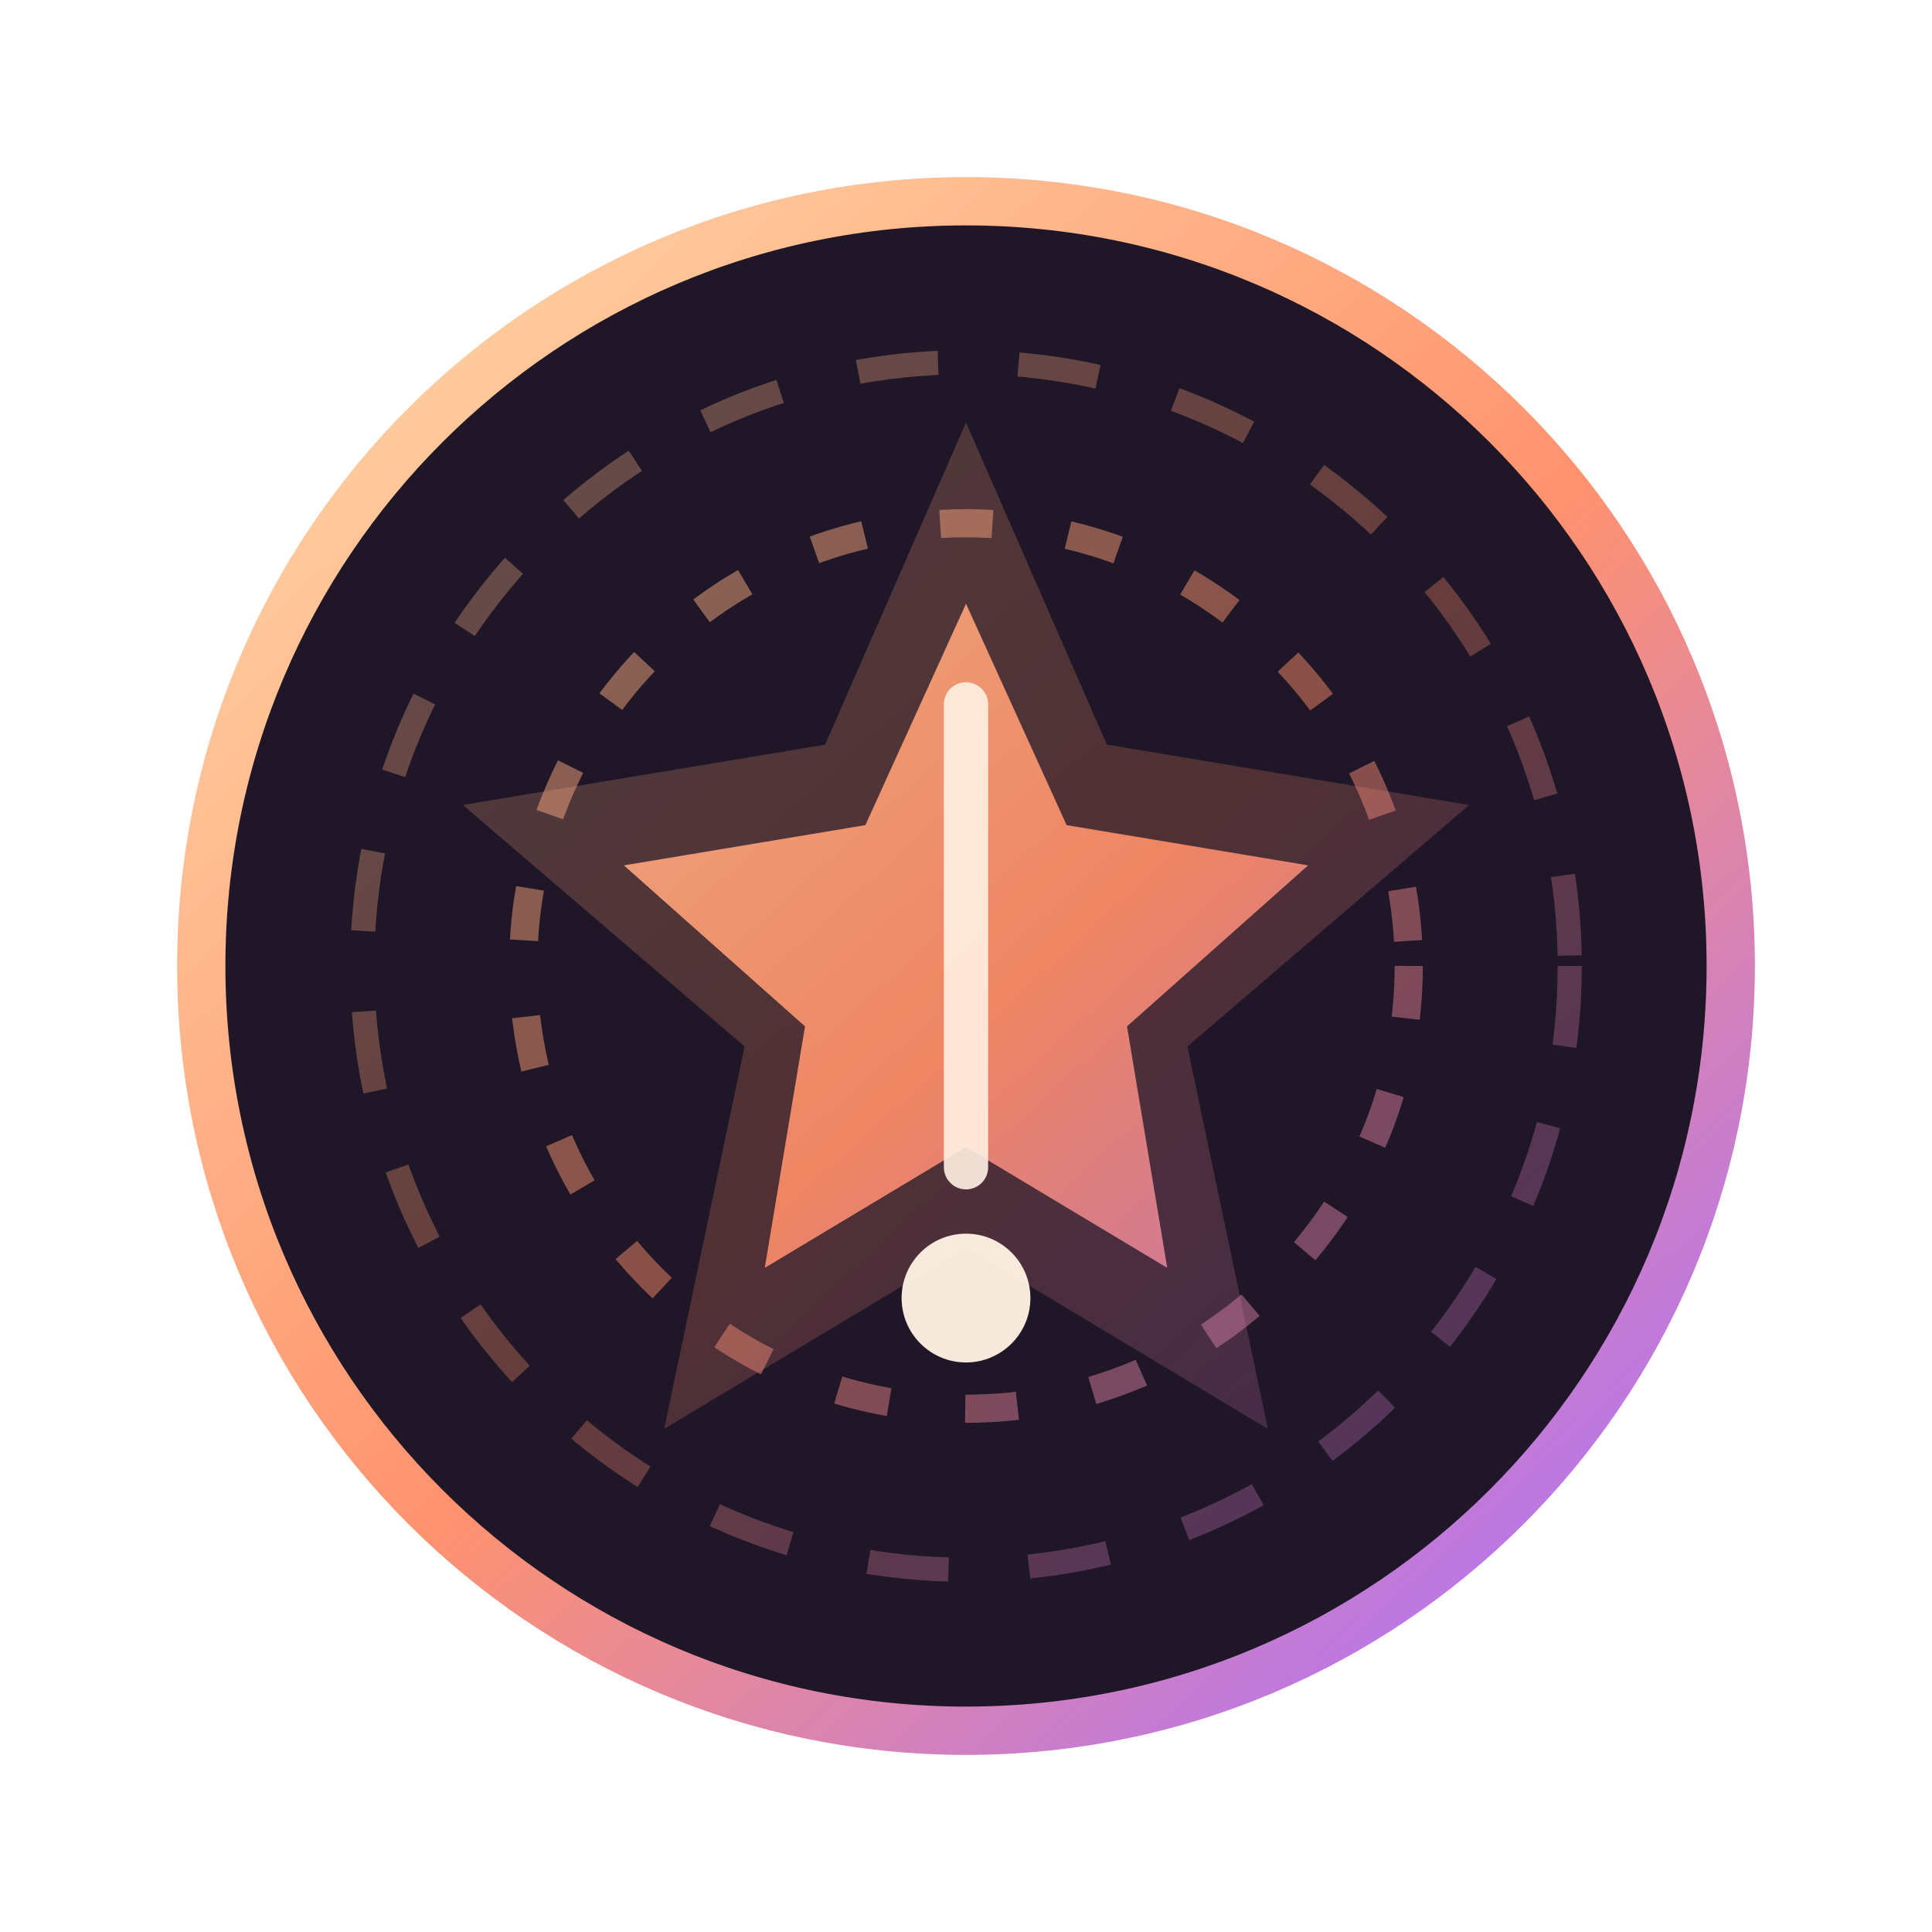
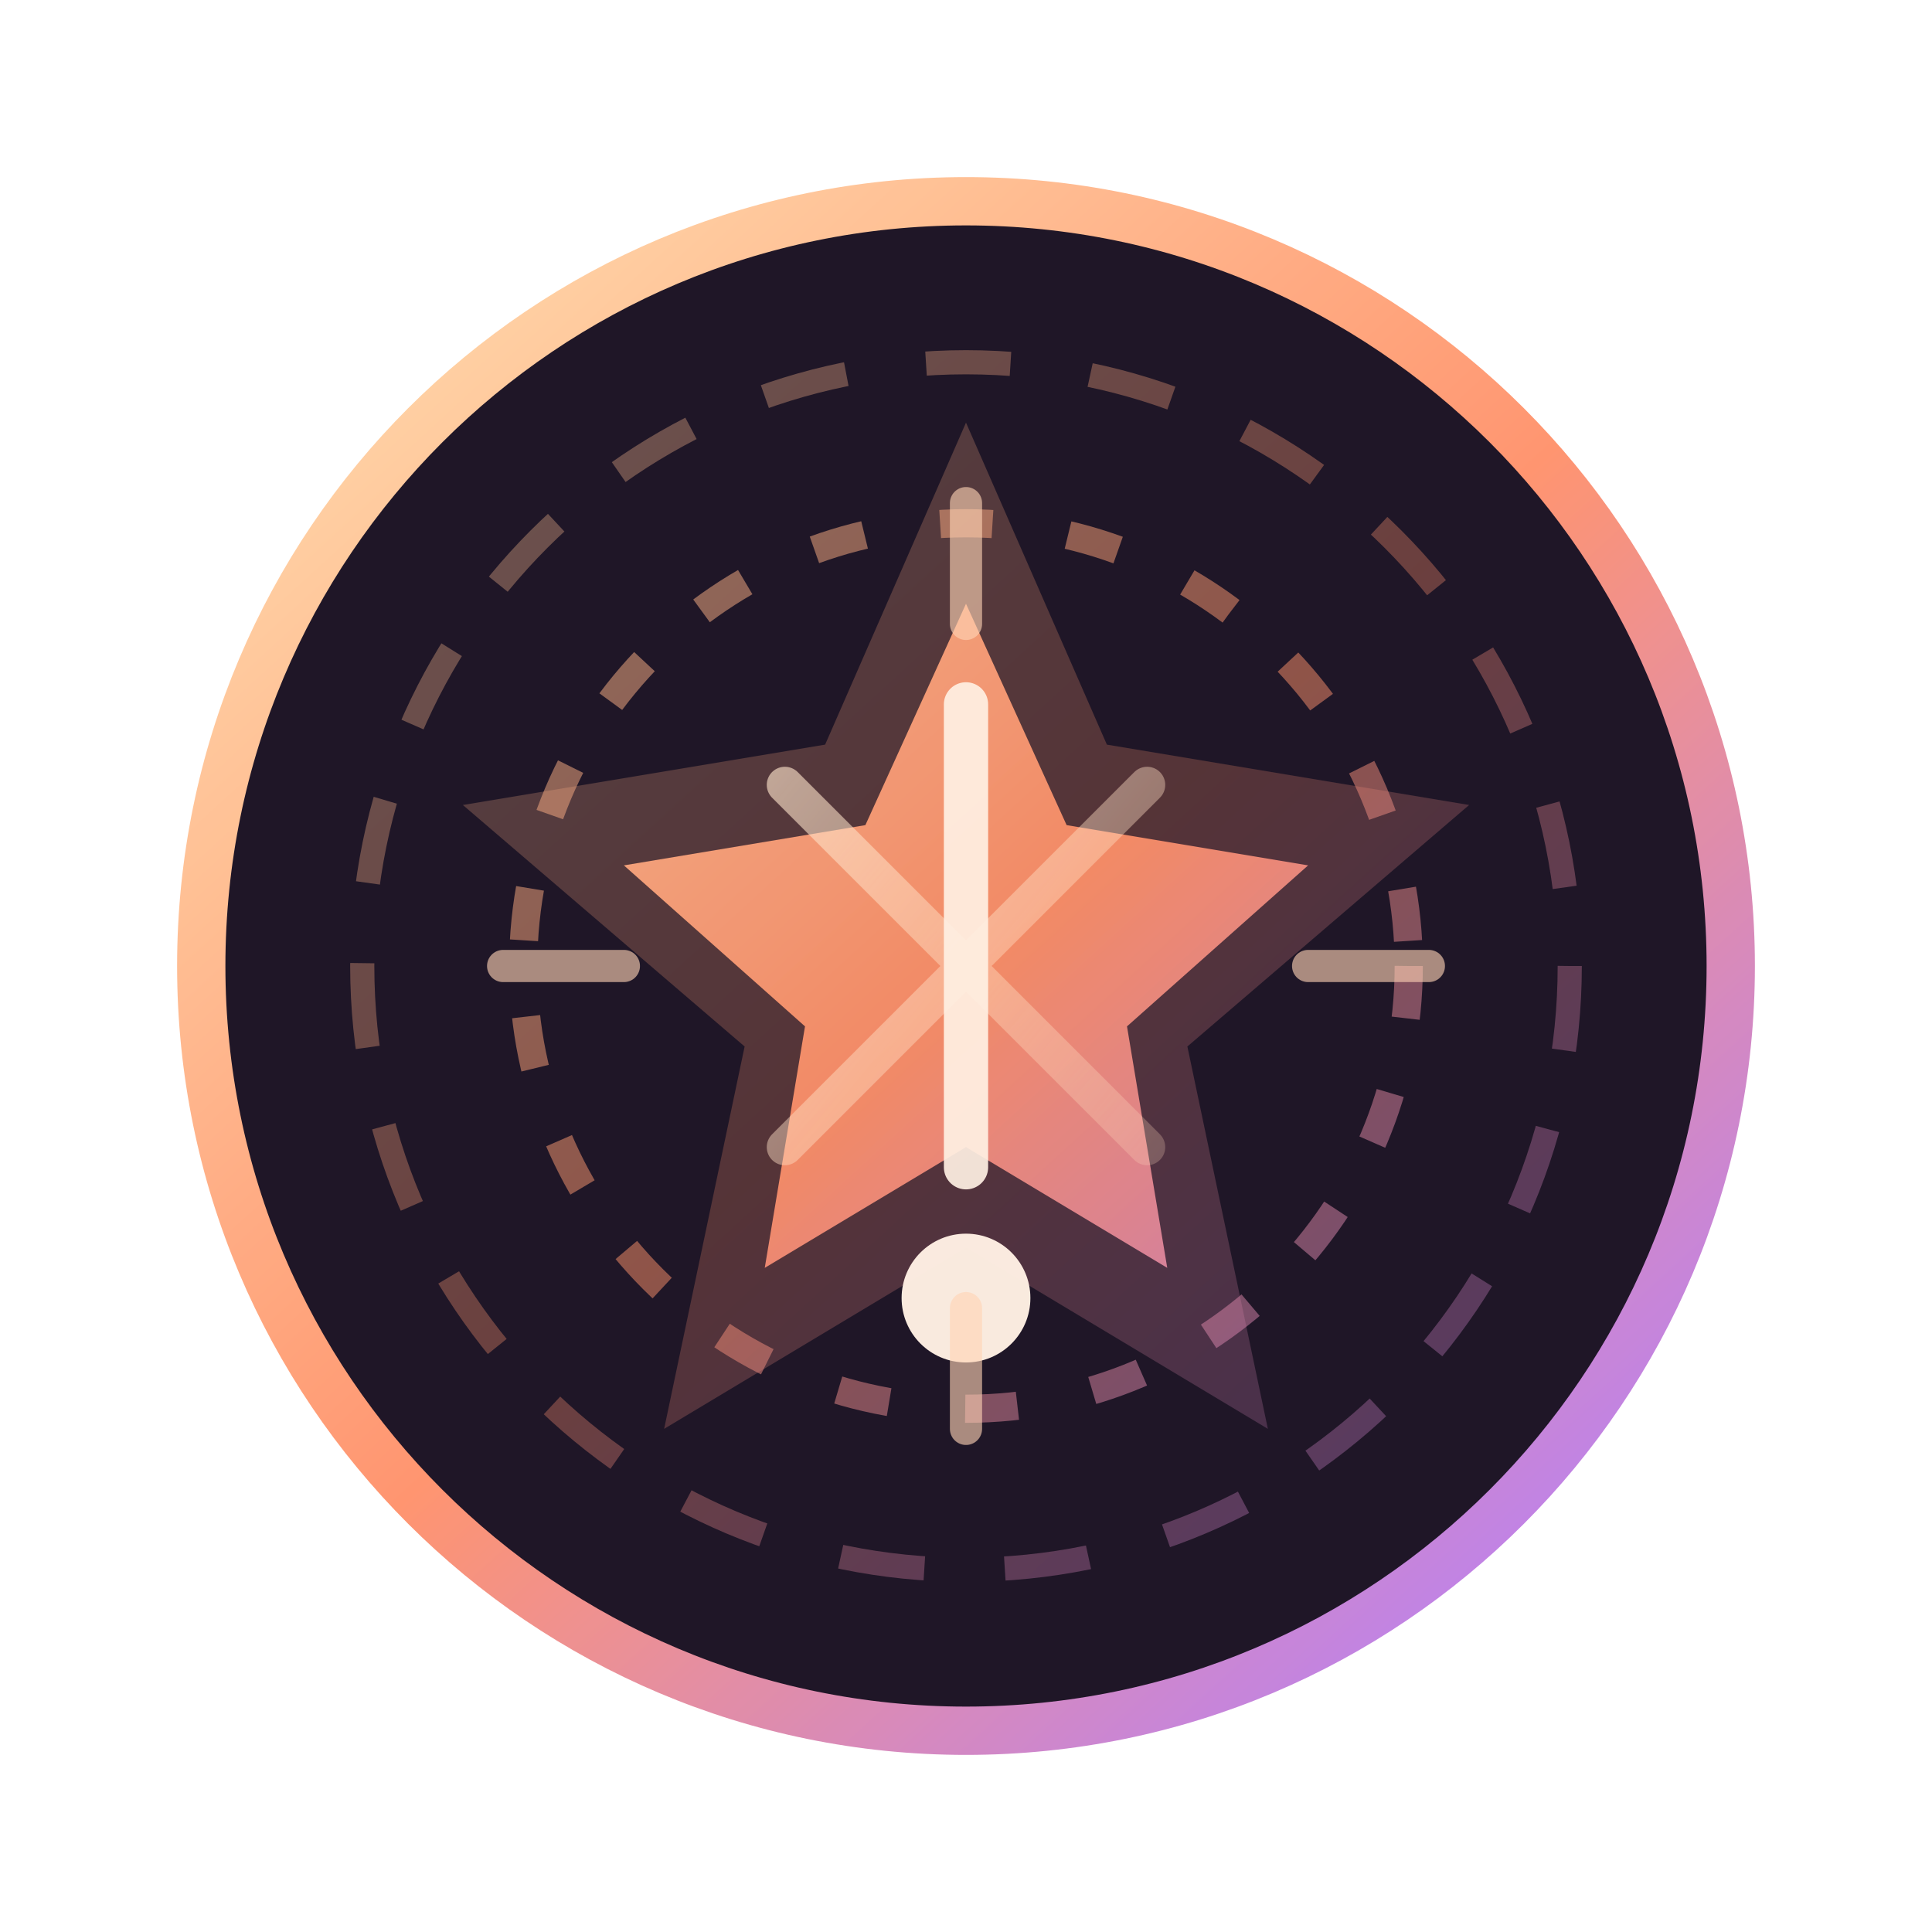
- <svg xmlns="http://www.w3.org/2000/svg" width="96" height="96" viewBox="0 0 96 96" fill="none">
+ <svg xmlns="http://www.w3.org/2000/svg" width="96" height="96" viewBox="0 0 96 96" fill="none" role="img" aria-label="dungeon crit echo combo feedback">
  <defs>
    <linearGradient id="critEchoA" x1="16" y1="14" x2="80" y2="84" gradientUnits="userSpaceOnUse">
-       <stop stop-color="#FFD2A1" />
-       <stop offset="0.52" stop-color="#FF8E68" />
-       <stop offset="1" stop-color="#A86CFF" />
+       <stop stop-color="#FFD8A8" />
+       <stop offset="0.5" stop-color="#FF916A" />
+       <stop offset="1" stop-color="#B07AFF" />
+     </linearGradient>
+     <linearGradient id="critEchoB" x1="24" y1="28" x2="72" y2="68" gradientUnits="userSpaceOnUse">
+       <stop stop-color="#FFEED7" />
+       <stop offset="1" stop-color="#FFD0B0" stop-opacity="0" />
    </linearGradient>
  </defs>
  <circle cx="48" cy="48" r="38" fill="#160D1E" stroke="url(#critEchoA)" stroke-width="2.4" opacity="0.96" />
-   <circle cx="48" cy="48" r="30" fill="none" stroke="url(#critEchoA)" stroke-width="1.2" opacity="0.32" stroke-dasharray="4 4" />
-   <circle cx="48" cy="48" r="22" fill="none" stroke="url(#critEchoA)" stroke-width="1.4" opacity="0.48" stroke-dasharray="2.6 3.8" />
-   <path d="M48 21 L55 37 L73 40 L59 52 L63 71 L48 62 L33 71 L37 52 L23 40 L41 37 Z" fill="url(#critEchoA)" opacity="0.22" />
-   <path d="M48 30 L53 41 L65 43 L56 51 L58 63 L48 57 L38 63 L40 51 L31 43 L43 41 Z" fill="url(#critEchoA)" opacity="0.9" />
-   <path d="M48 35 V58" stroke="#FFF1E3" stroke-width="2.2" stroke-linecap="round" opacity="0.9" />
-   <circle cx="48" cy="64.5" r="3.2" fill="#FFF1E3" opacity="0.96" />
+   <circle cx="48" cy="48" r="30" fill="none" stroke="url(#critEchoA)" stroke-width="1.2" opacity="0.34" stroke-dasharray="4.2 4" />
+   <circle cx="48" cy="48" r="22" fill="none" stroke="url(#critEchoA)" stroke-width="1.4" opacity="0.5" stroke-dasharray="2.6 3.8" />
+   <path d="M48 21 L55 37 L73 40 L59 52 L63 71 L48 62 L33 71 L37 52 L23 40 L41 37 Z" fill="url(#critEchoA)" opacity="0.24" />
+   <path d="M48 30 L53 41 L65 43 L56 51 L58 63 L48 57 L38 63 L40 51 L31 43 L43 41 Z" fill="url(#critEchoA)" opacity="0.92" />
+   <path d="M39 39 L57 57 M57 39 L39 57" stroke="url(#critEchoB)" stroke-width="1.8" stroke-linecap="round" opacity="0.88" />
+   <path d="M48 35 V58" stroke="#FFF0E3" stroke-width="2.2" stroke-linecap="round" opacity="0.92" />
+   <circle cx="48" cy="64.5" r="3.2" fill="#FFF0E3" opacity="0.97" />
+   <path d="M25 48 H31 M65 48 H71 M48 25 V31 M48 65 V71" stroke="#FFD4B5" stroke-width="1.6" stroke-linecap="round" opacity="0.62" />
</svg>
